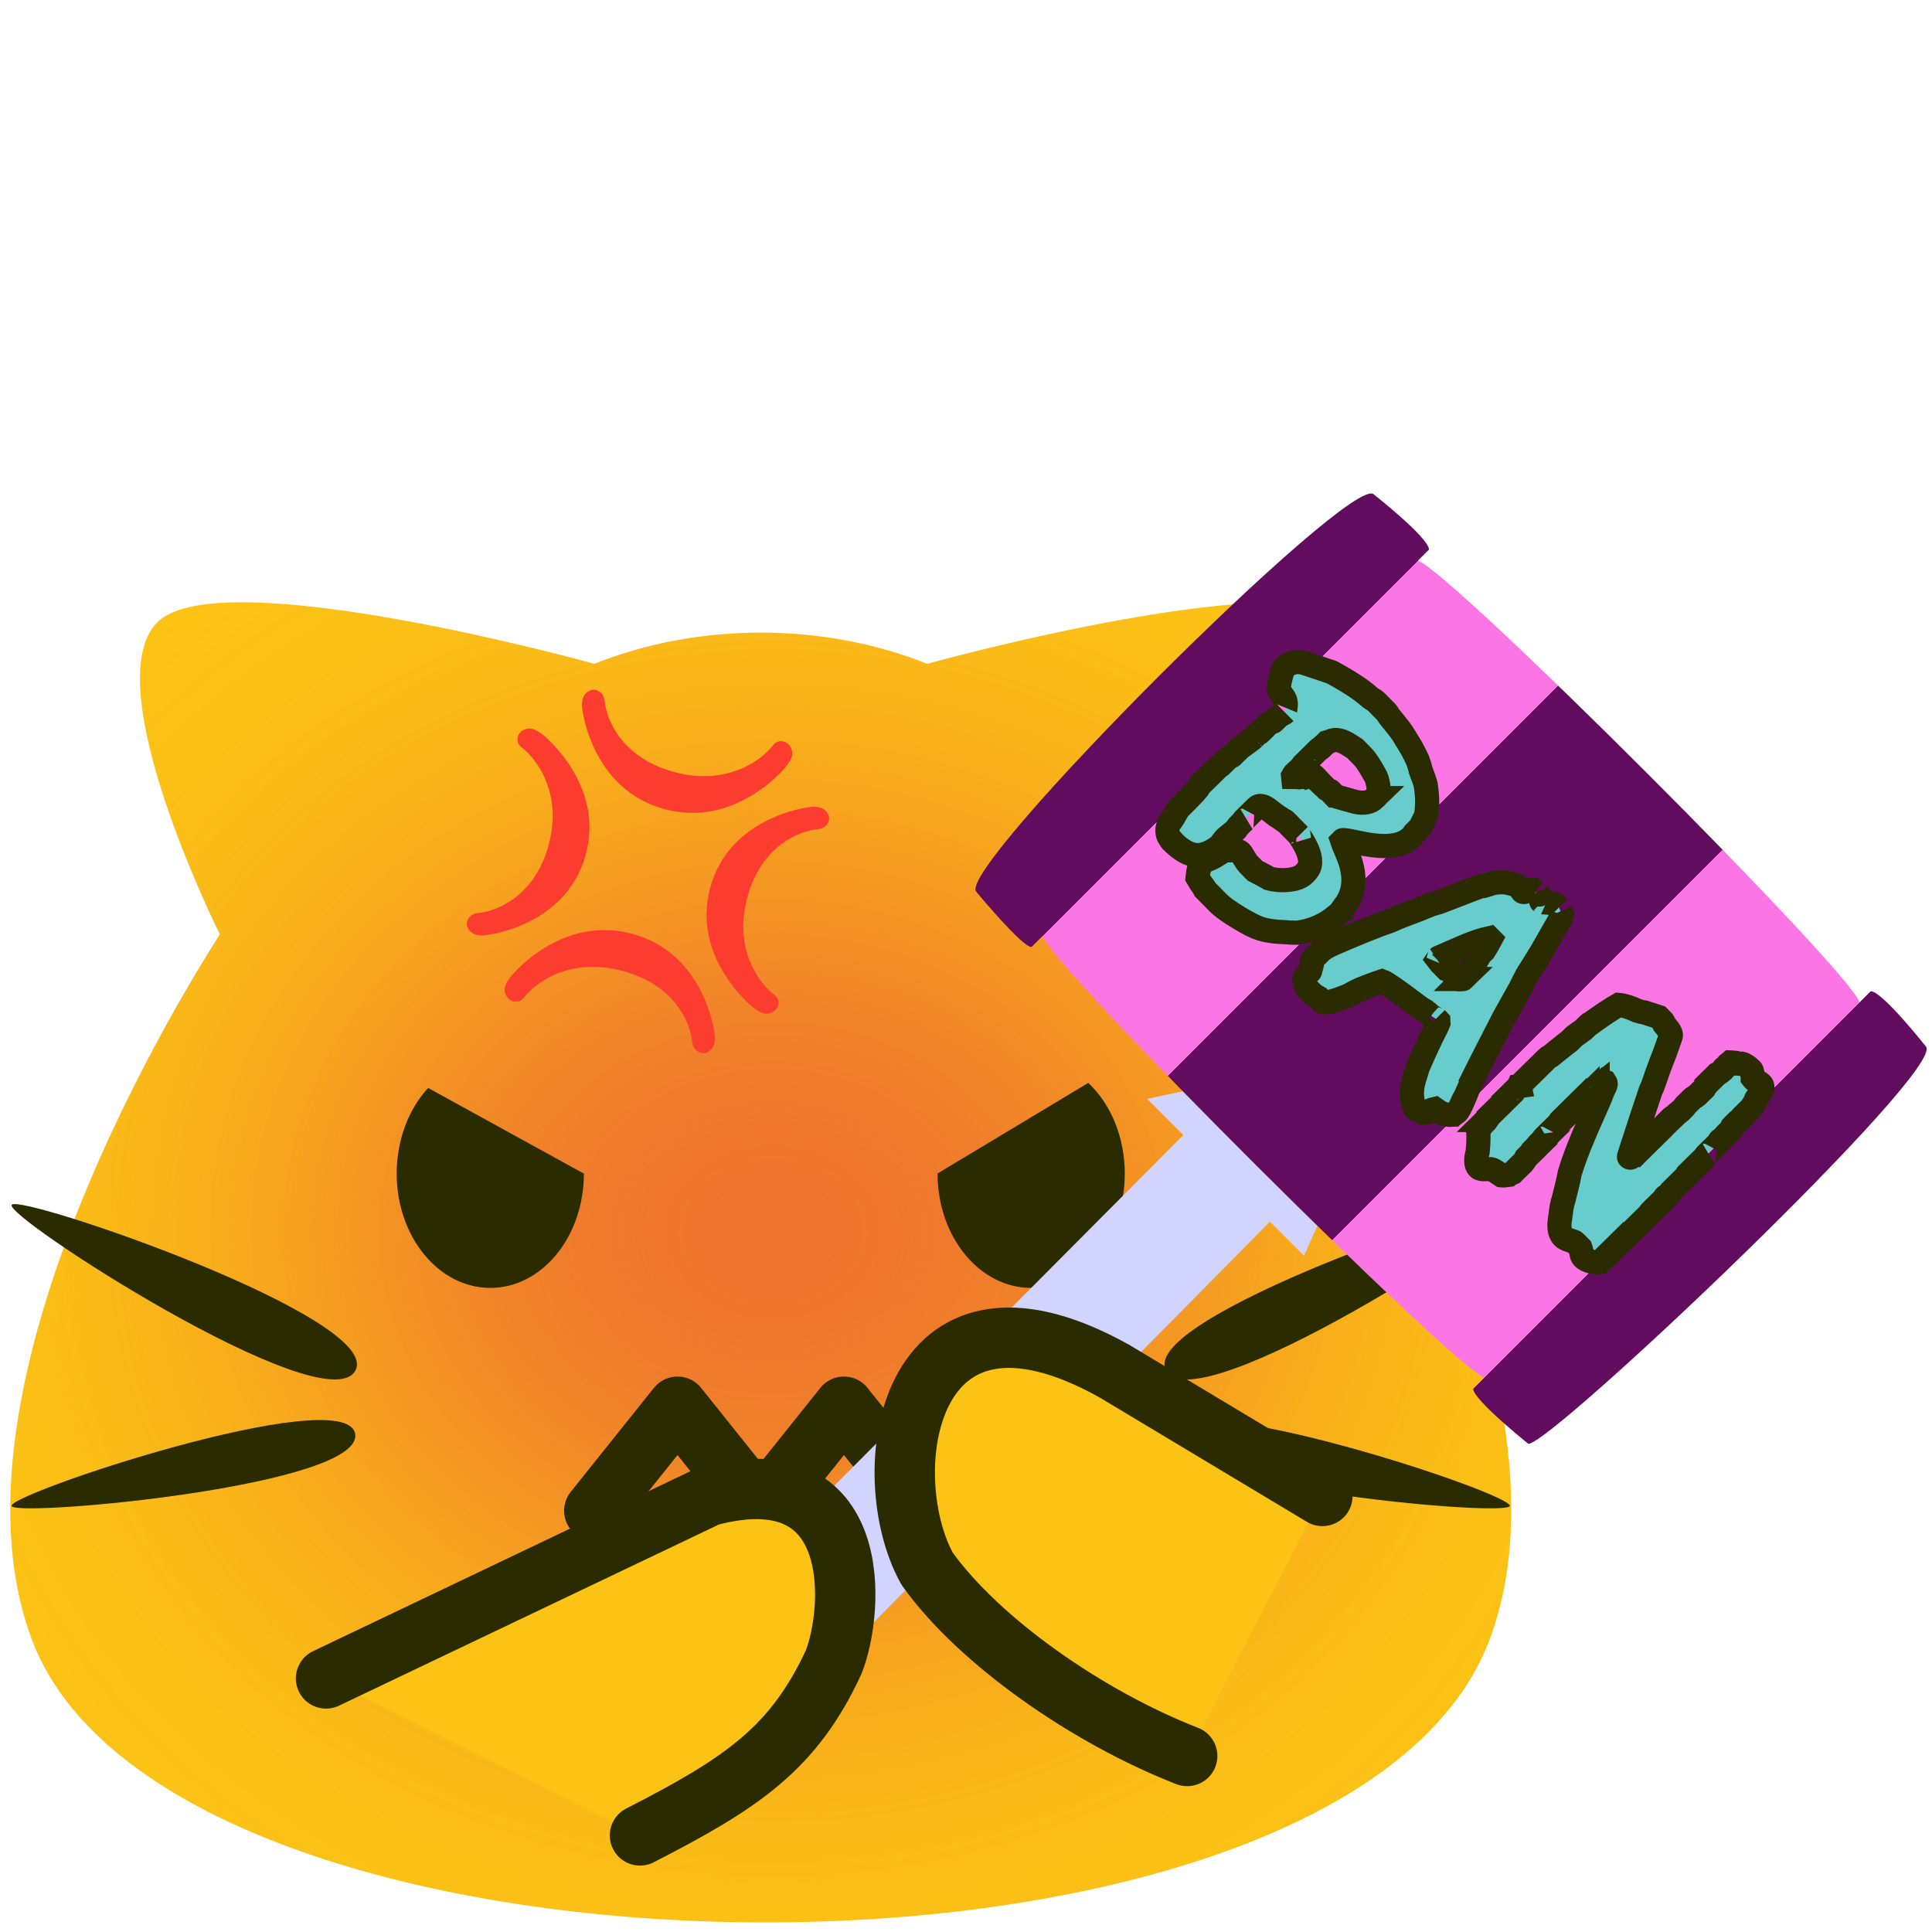
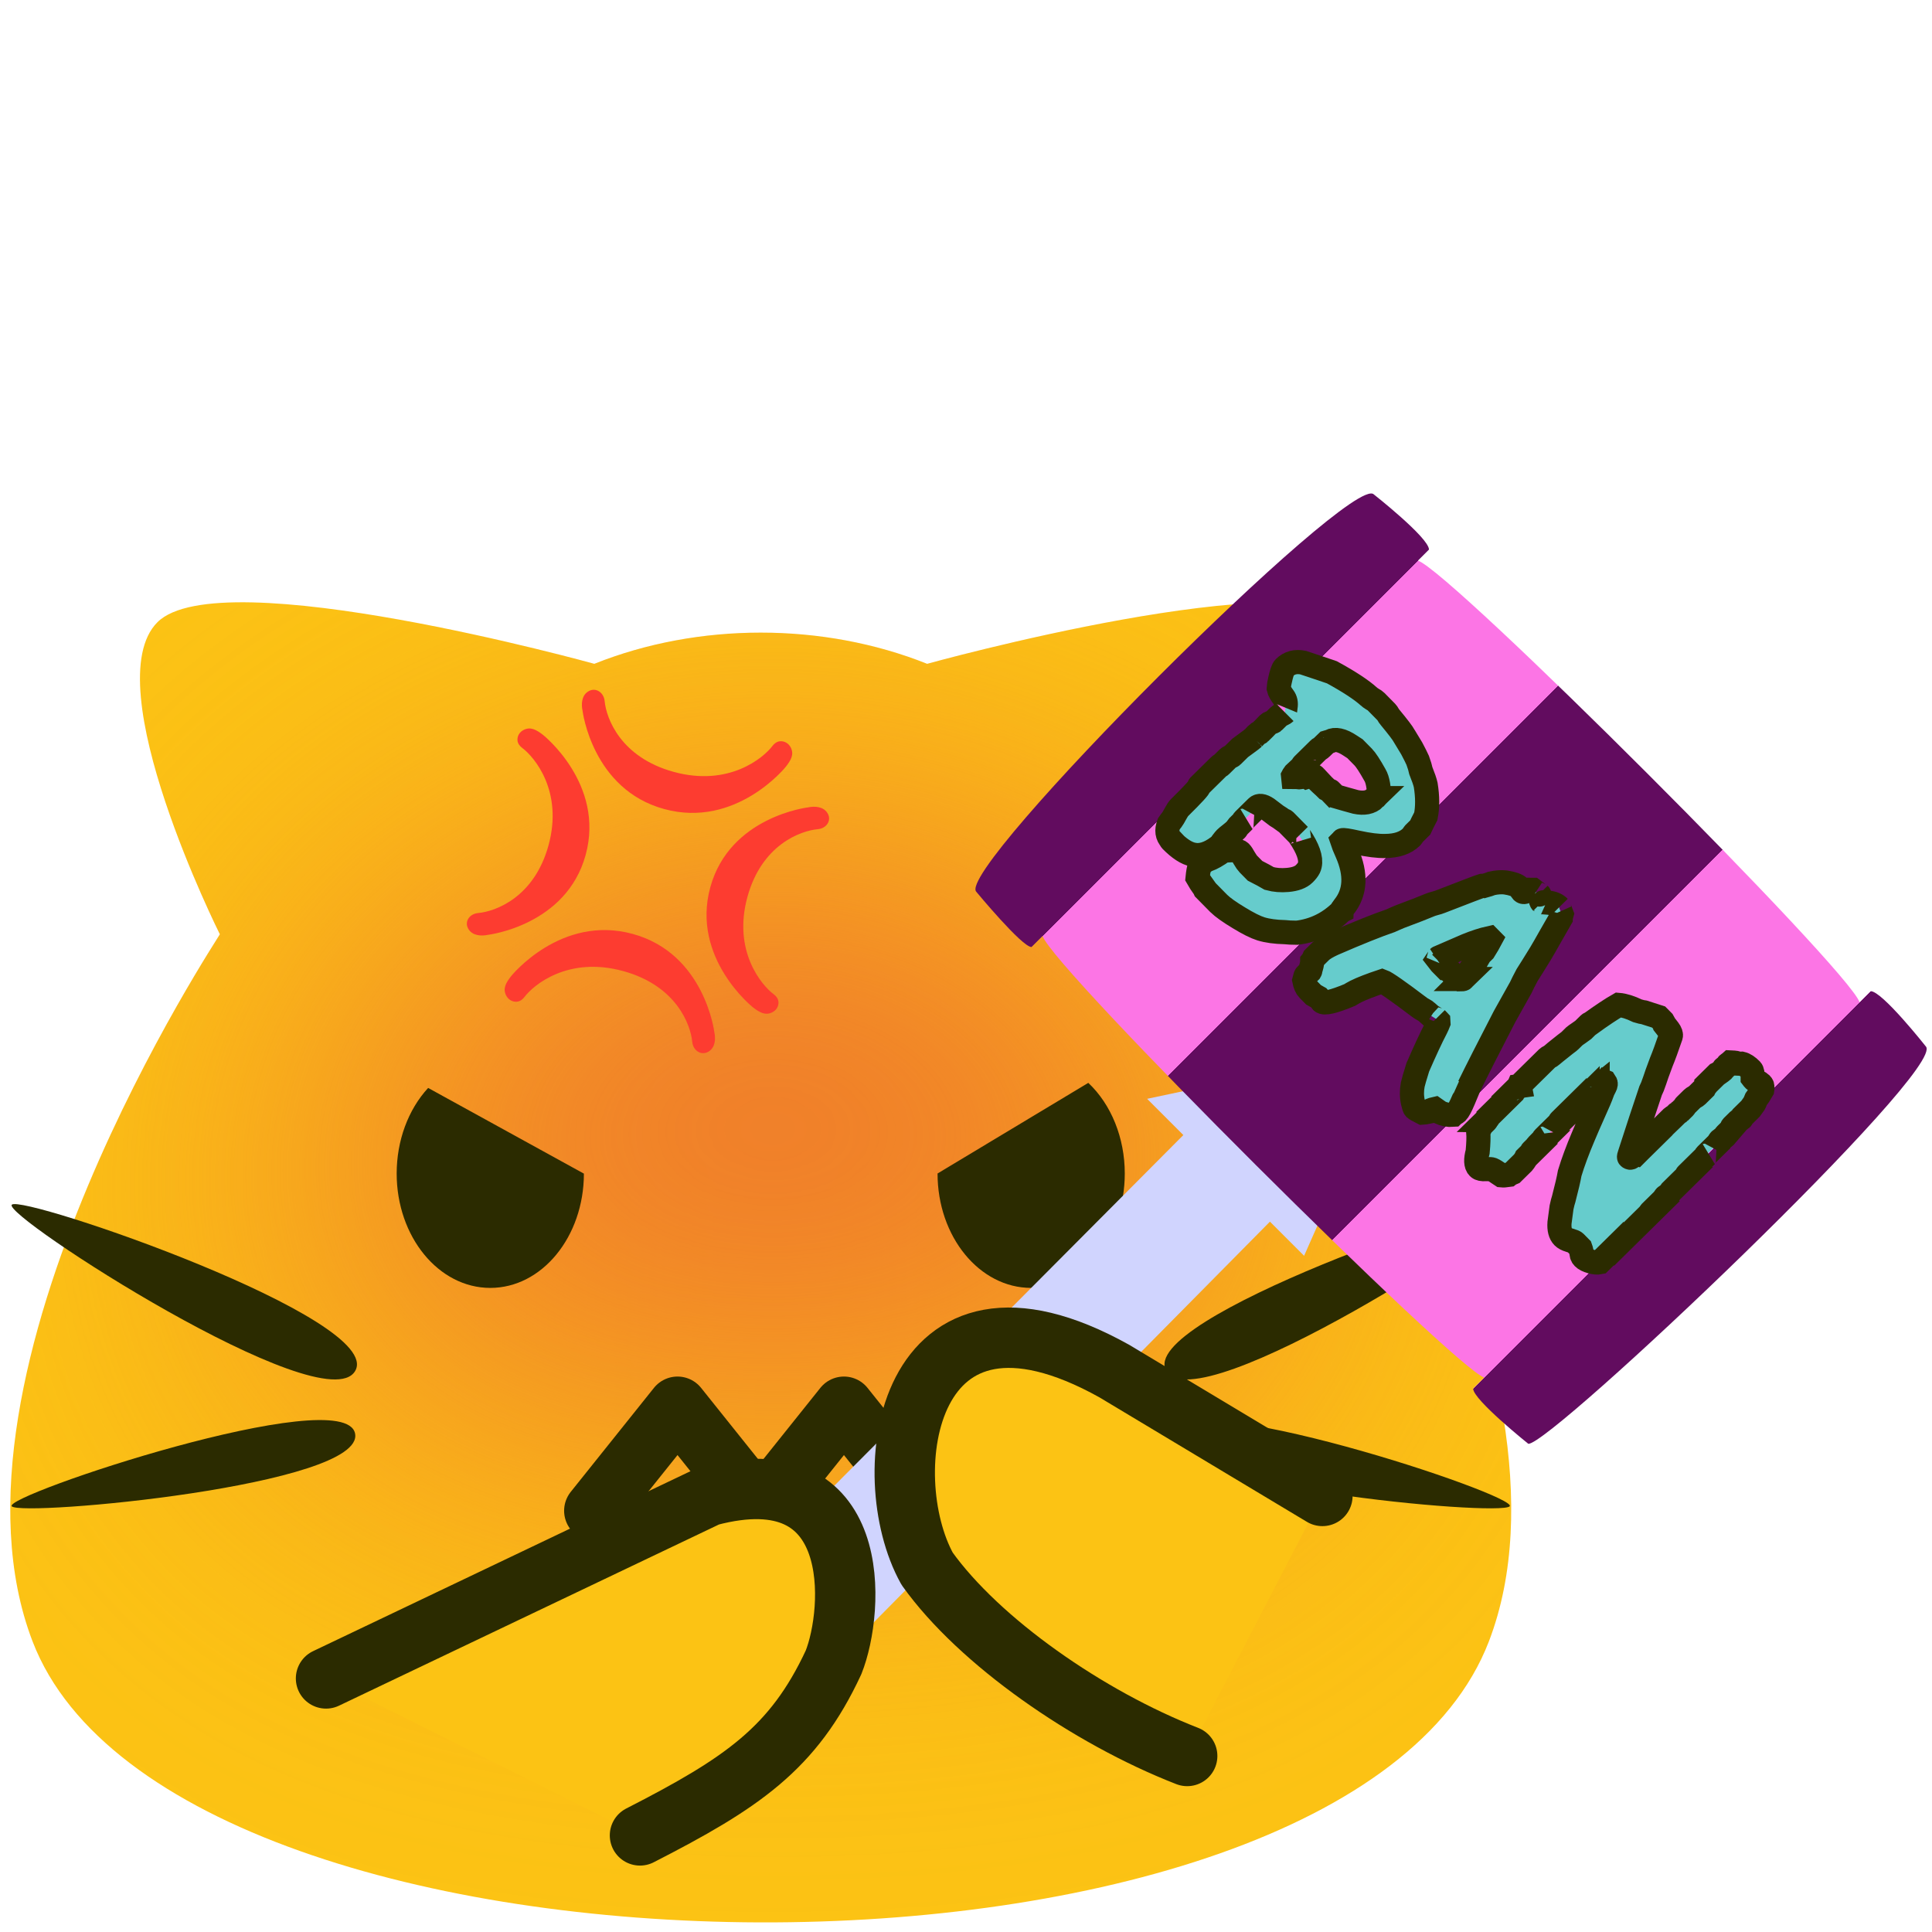
<svg xmlns="http://www.w3.org/2000/svg" xmlns:xlink="http://www.w3.org/1999/xlink" width="800.0px" height="800.0px" viewBox="0 0 800.0 800.0" version="1.1" id="SVGRoot" xml:space="preserve">
  <defs id="defs1121">
+     <linearGradient id="linearGradient1908">
+       <stop style="stop-color:#ed6c30;stop-opacity:1;" offset="0" id="stop1904" />
+       <stop style="stop-color:#ed6c30;stop-opacity:0;" offset="1" id="stop1906" />
+     </linearGradient>
    <linearGradient id="linearGradient15303">
      <stop style="stop-color:#000000;stop-opacity:1;" offset="0" id="stop15301" />
    </linearGradient>
    <linearGradient id="symbols_colour" gradientTransform="translate(-13.10251,-10.0769)">
      <stop style="stop-color:#66cccc;stop-opacity:1;" offset="0" id="stop14689" />
    </linearGradient>
    <linearGradient id="shaft_colour">
      <stop style="stop-color:#d0d4fe;stop-opacity:1;" offset="0" id="stop13975" />
    </linearGradient>
    <linearGradient id="linearGradient1610">
      <stop style="stop-color:#620c5f;stop-opacity:1;" offset="0.1" id="stop1606" />
      <stop style="stop-color:#fc75e5;stop-opacity:1;" offset="0.1" id="stop8585" />
      <stop style="stop-color:#fc75e5;stop-opacity:1;" offset="0.34" id="stop8587" />
      <stop style="stop-color:#620c5f;stop-opacity:1;" offset="0.34" id="stop8589" />
      <stop style="stop-color:#620c5f;stop-opacity:1" offset="0.638" id="stop8591" />
      <stop style="stop-color:#fc75e5;stop-opacity:1;" offset="0.638" id="stop8593" />
      <stop style="stop-color:#fc75e5;stop-opacity:1;" offset="0.9" id="stop8599" />
      <stop style="stop-color:#620c5f;stop-opacity:1;" offset="0.9" id="stop8583" />
    </linearGradient>
    <linearGradient id="blush_colour" gradientTransform="matrix(1.6,0,0,1.6,-200,-370)">
      <stop style="stop-color:#ed6c30;stop-opacity:1;" offset="0" id="stop4680" />
    </linearGradient>
    <linearGradient id="contour_colour" gradientTransform="translate(-2.722735,-46.67098)">
      <stop style="stop-color:#2b2b00;stop-opacity:1;" offset="0" id="stop7071" />
    </linearGradient>
    <linearGradient id="blob_color" gradientTransform="matrix(-1.347683,0,0,1.347683,874.4288,-364.8327)">
      <stop style="stop-color:#fcc314;stop-opacity:1;" offset="0" id="stop5975" />
    </linearGradient>
    <linearGradient xlink:href="#blob_color" id="linearGradient5979" x1="38.738" y1="437.708" x2="761.275" y2="437.708" gradientUnits="userSpaceOnUse" gradientTransform="matrix(0.8614025,0,0,0.8614025,-29.56001,145.6653)" />
    <linearGradient xlink:href="#contour_colour" id="linearGradient5558" gradientUnits="userSpaceOnUse" gradientTransform="matrix(-1.382783,-0.3502942,0.3835372,-1.570033,779.5095,1346.311)" x1="539.43" y1="437.901" x2="660.234" y2="437.901" />
    <linearGradient xlink:href="#contour_colour" id="linearGradient15760" gradientUnits="userSpaceOnUse" gradientTransform="matrix(-1.382783,-0.3502942,0.3835372,-1.570033,1239.628,1346.311)" x1="539.43" y1="437.901" x2="660.234" y2="437.901" />
    <linearGradient xlink:href="#contour_colour" id="linearGradient15762" gradientUnits="userSpaceOnUse" gradientTransform="matrix(-1.382783,-0.3502942,0.3835372,-1.570033,1239.628,1346.311)" x1="539.43" y1="437.901" x2="660.234" y2="437.901" />
    <linearGradient xlink:href="#contour_colour" id="linearGradient5190" gradientUnits="userSpaceOnUse" gradientTransform="matrix(0.8614025,0,0,-0.8614025,-29.56001,1073.499)" />
    <linearGradient xlink:href="#contour_colour" id="linearGradient777" gradientUnits="userSpaceOnUse" gradientTransform="matrix(-1.382783,-0.3502942,0.3835372,-1.570033,779.5095,1346.311)" x1="539.43" y1="437.901" x2="660.234" y2="437.901" />
    <linearGradient xlink:href="#linearGradient1610" id="linearGradient1612" x1="590" y1="190" x2="840" y2="440" gradientUnits="userSpaceOnUse" />
    <linearGradient xlink:href="#shaft_colour" id="linearGradient13979" x1="370" y1="507.5" x2="665" y2="507.5" gradientUnits="userSpaceOnUse" />
    <clipPath clipPathUnits="userSpaceOnUse" id="clipPath14362">
      <path style="display:inline;fill:url(#linearGradient14366);fill-opacity:1;stroke:none;stroke-width:1px;stroke-linecap:butt;stroke-linejoin:miter;stroke-opacity:1" d="m 616.492,679.735 c -60.341,156.886 -544.053,153.214 -602.982,0 C -29.56,567.753 91.594,386.662 91.036,386.858 c 0,0 -51.684,-103.368 -25.842,-129.21 25.842,-25.842 180.895,17.228 180.895,17.228 43.07,-17.228 94.754,-17.228 137.824,0 0,0 155.052,-43.07 180.895,-17.228 25.842,25.842 -25.842,129.21 -25.842,129.21 -0.347,0.01 120.596,180.895 77.526,292.877 z" id="path14364" />
    </clipPath>
    <linearGradient xlink:href="#blob_color" id="linearGradient14366" gradientUnits="userSpaceOnUse" gradientTransform="matrix(0.8614025,0,0,0.8614025,-29.56001,145.6653)" x1="38.738" y1="437.708" x2="761.275" y2="437.708" />
-     <filter style="color-interpolation-filters:sRGB" id="filter14368" x="-0.608" y="-0.759" width="2.215" height="2.519">
-       <feGaussianBlur stdDeviation="101.25" id="feGaussianBlur14370" />
+     <filter style="color-interpolation-filters:sRGB" id="filter14368" x="-0.529" y="-0.661" width="2.058" height="2.323">
+       <feGaussianBlur stdDeviation="88.2" id="feGaussianBlur14370" />
    </filter>
    <linearGradient xlink:href="#symbols_colour" id="linearGradient14763" gradientUnits="userSpaceOnUse" gradientTransform="translate(27.07535,-435.5206)" x1="563.943" y1="179.871" x2="633.898" y2="179.871" />
    <linearGradient xlink:href="#linearGradient15303" id="linearGradient15305" x1="3.999" y1="64" x2="124.001" y2="64" gradientUnits="userSpaceOnUse" />
+     <linearGradient xlink:href="#linearGradient1908" id="linearGradient1910" x1="300" y1="500" x2="300" y2="650" gradientUnits="userSpaceOnUse" />
+     <clipPath clipPathUnits="userSpaceOnUse" id="clipPath14362-3">
+       <path style="display:inline;fill:url(#linearGradient14366);fill-opacity:1;stroke:none;stroke-width:1px;stroke-linecap:butt;stroke-linejoin:miter;stroke-opacity:1" d="m 616.492,679.735 c -60.341,156.886 -544.053,153.214 -602.982,0 C -29.56,567.753 91.594,386.662 91.036,386.858 c 0,0 -51.684,-103.368 -25.842,-129.21 25.842,-25.842 180.895,17.228 180.895,17.228 43.07,-17.228 94.754,-17.228 137.824,0 0,0 155.052,-43.07 180.895,-17.228 25.842,25.842 -25.842,129.21 -25.842,129.21 -0.347,0.01 120.596,180.895 77.526,292.877 z" id="path14364-6" />
+     </clipPath>
  </defs>
  <path style="display:inline;fill:url(#linearGradient5979);fill-opacity:1;stroke:none;stroke-width:1px;stroke-linecap:butt;stroke-linejoin:miter;stroke-opacity:1" d="m 616.492,679.735 c -60.341,156.886 -544.053,153.214 -602.982,0 C -29.56,567.753 91.594,386.662 91.036,386.858 c 0,0 -51.684,-103.368 -25.842,-129.21 25.842,-25.842 180.895,17.228 180.895,17.228 43.07,-17.228 94.754,-17.228 137.824,0 0,0 155.052,-43.07 180.895,-17.228 25.842,25.842 -25.842,129.21 -25.842,129.21 -0.347,0.01 120.596,180.895 77.526,292.877 z" id="blobcat_body" />
-   <ellipse style="display:inline;opacity:1;fill:url(#blush_colour);fill-opacity:1;stroke:none;stroke-width:25;stroke-linecap:round;stroke-linejoin:round;stroke-dasharray:none;filter:url(#filter14368)" id="path14334" cx="320" cy="510" rx="200" ry="160" clip-path="url(#clipPath14362)" />
-   <path style="fill:none;stroke:url(#linearGradient5190);stroke-width:25;stroke-linecap:round;stroke-linejoin:round;stroke-miterlimit:4;stroke-dasharray:none;stroke-opacity:1" d="m 246.089,625.569 34.456,-43.07 34.456,43.07 34.456,-43.07 34.456,43.07" id="mouth" />
+   <ellipse style="display:inline;opacity:1;mix-blend-mode:normal;fill:url(#linearGradient1910);fill-opacity:1;stroke:none;stroke-width:25;stroke-linecap:round;stroke-linejoin:round;stroke-dasharray:none;filter:url(#filter14368)" id="path14334" cx="320" cy="510" rx="200" ry="160" clip-path="url(#clipPath14362)" />
+   <path style="display:inline;fill:none;stroke:url(#linearGradient5190);stroke-width:25;stroke-linecap:round;stroke-linejoin:round;stroke-miterlimit:4;stroke-dasharray:none;stroke-opacity:1" d="m 246.089,625.569 34.456,-43.07 34.456,43.07 34.456,-43.07 34.456,43.07" id="mouth" />
  <g id="whiskers" transform="matrix(0.8614025,0,0,0.8614025,-29.56001,145.6653)" style="stroke-width:1.161">
    <path style="fill:url(#linearGradient15760);fill-opacity:1;stroke:none;stroke-width:1.763px;stroke-linecap:butt;stroke-linejoin:miter;stroke-opacity:1" d="m 760,555 c 5,-5 -160,-60 -165,-35 -5,25 160,40 165,35 z" id="whisker_right_bottom" />
    <path style="fill:url(#linearGradient15762);fill-opacity:1;stroke:none;stroke-width:1.763px;stroke-linecap:butt;stroke-linejoin:miter;stroke-opacity:1" d="m 760,410 c -5,-5 -180,55 -165,80 15,25 170,-75 165,-80 z" id="whisker_right_top" />
    <path style="fill:url(#linearGradient777);fill-opacity:1;stroke:none;stroke-width:1.763px;stroke-linecap:butt;stroke-linejoin:miter;stroke-opacity:1" d="m 40,555 c -5,-5 160,-60 165,-35 5,25 -160,40 -165,35 z" id="whisker_left_bottom" />
    <path style="fill:url(#linearGradient5558);fill-opacity:1;stroke:none;stroke-width:1.762;stroke-linecap:butt;stroke-linejoin:miter;stroke-dasharray:none;stroke-opacity:1" d="m 40,410 c 5,-5 180,55 165,80 C 190,515 35,415 40,410 Z" id="whisker_left_top" />
  </g>
  <g id="eyes" style="display:inline;stroke-width:1.161" transform="matrix(0.8614025,0,0,0.8614025,-29.56001,145.6653)">
    <path id="eye_right" style="display:inline;fill:url(#contour_colour);fill-opacity:1;stroke:none;stroke-width:33.979;stroke-linecap:round;stroke-linejoin:round" d="M 557.465,351.432 C 568.522,361.845 575,377.939 575,395 v 0 c 0,30.376 -20.147,55 -45,55 -24.853,0 -45,-24.624 -45,-55" />
    <path id="path14375" style="fill:url(#contour_colour);stroke-width:33.979;stroke-linecap:round;stroke-linejoin:round" d="M 315,395.068 C 314.969,425.417 294.831,450 270,450 c -24.853,0 -45,-24.624 -45,-55 0,-15.721 5.504,-30.691 15.123,-41.129" />
  </g>
  <g id="layer1" style="display:inline;stroke-width:1.094" transform="matrix(0.9142991,0,0,0.9142991,-62.01221,122.4243)">
    <path style="display:inline;fill:url(#linearGradient13979);fill-opacity:1;stroke:none;stroke-width:1.094px;stroke-linecap:butt;stroke-linejoin:miter;stroke-opacity:1" d="M 587.348,363.749 605,360 665,420 658.441,434.842 642.973,419.373 410,655 370,615 603.754,380.155 Z" id="path13587" />
    <path style="display:inline;opacity:1;fill:url(#linearGradient1612);fill-opacity:1;stroke:none;stroke-width:1.094px;stroke-linecap:butt;stroke-linejoin:miter;stroke-opacity:1" d="M 690,90 C 680,80 500,260 510,270 c 0,0 20.694,25.032 25,25 l 5,-5 c 5,15 185.935,194.983 200,200 l -5,5 c 0,5 25,25 25,25 10.181,0.563 190,-170 180,-180 0,0 -19.854,-25.156 -25,-25 l -5,5 C 905,305 725,125 710,120 l 5,-5 c -0.053,-5.379 -25,-25 -25,-25 z" id="path930" />
    <text xml:space="preserve" style="font-style:normal;font-variant:normal;font-weight:normal;font-stretch:normal;font-size:157.498px;line-height:1.25;font-family:'CAC Moose';-inkscape-font-specification:'CAC Moose';letter-spacing:0px;word-spacing:0px;display:none;fill:url(#symbols_colour);fill-opacity:1;stroke:url(#contour_colour);stroke-width:10.937;stroke-dasharray:none" x="573.978" y="-251.377" id="text14687" transform="rotate(45.43142)">
      <tspan id="tspan14685" style="font-style:normal;font-variant:normal;font-weight:normal;font-stretch:normal;font-size:157.498px;font-family:'CAC Moose';-inkscape-font-specification:'CAC Moose';fill:url(#symbols_colour);fill-opacity:1;stroke:url(#contour_colour);stroke-width:10.937;stroke-dasharray:none" x="0" y="0">BAN</tspan>
    </text>
    <g aria-label="BAN" transform="rotate(45.43142)" id="text14834" style="font-size:157.498px;line-height:1.25;font-family:'CAC Moose';-inkscape-font-specification:'CAC Moose';letter-spacing:0px;word-spacing:0px;fill:url(#symbols_colour);stroke:url(#contour_colour);stroke-width:10.937">
      <path d="m 646.652,-332.202 q 0,4.153 -4.845,7.383 -4.076,2.384 -8.229,4.691 h -3.461 q -0.077,0 -0.154,0.077 0,0.154 0,0.154 -0.538,0 -1.461,0.308 -1.307,0 -3.768,0.154 -2.461,0.077 -3.691,0.077 -0.077,0 -0.231,-0.154 v -0.077 q -0.077,0 -0.154,-0.077 -0.154,0 -0.231,0 -0.923,0 -1.846,1.846 -0.077,0 -2.692,3.384 -0.692,0.538 -1.999,1.846 l -0.385,-0.308 q -0.231,-0.692 -0.231,-0.846 0,-0.846 0.077,-2.692 0.077,-1.923 0.077,-2.845 0,-0.077 -0.154,-0.077 -0.154,0 -0.154,-0.154 v -10.382 q 0,-0.077 0.154,-0.077 0.154,-0.077 0.154,-4.383 0.308,-0.538 0.692,-1.461 1.077,-3.768 7.844,-5.153 2.461,-0.538 2.461,-0.538 h 5.306 q 2.538,0 9.536,1.923 1.846,0.461 4.153,2.076 2.615,1.769 2.999,3.23 0.231,1 0.231,2.076 z m 25.84,46.68 q -0.308,-0.308 -0.538,-2.153 -1.461,-12.458 -16.611,-18.226 -3.691,-1.384 -5.229,-2.153 0,-0.077 -0.077,-0.154 -0.077,-0.077 -0.077,-0.154 0,-0.538 5.46,-4.076 6.614,-4.307 9.997,-7.921 5.46,-5.614 5.46,-11.305 0,-0.308 -0.154,-0.923 -0.154,-0.615 -0.154,-0.846 v -4.076 q -0.692,-1.769 -1.846,-5.383 -3.538,-5.229 -10.151,-9.921 -1.846,-1.154 -6.075,-2.922 -1.384,-0.923 -4.383,-2.307 -1.846,-0.692 -5.691,-1.846 -2.153,-0.461 -6.46,-1.538 -1.923,-0.615 -10.766,-1.384 -0.385,0 -1.23,-0.231 -0.846,-0.231 -1.307,-0.231 h -6.844 q -0.615,0 -1.923,0.385 -1.307,0.308 -1.846,0.308 -6.844,0.385 -19.61,4.23 0,0 -4.153,2.076 -4.076,2.076 -8.152,4.153 -4.307,2.922 -4.307,7.613 0,1.384 2.692,5.46 0.692,1.23 2.23,2.999 1.384,0.846 4.383,1.23 2.23,0.308 3.768,2.461 1.615,2.076 1.615,1.923 0,0.538 -0.385,1.615 -0.385,1 -0.385,1.461 v 3.538 q 0,0.231 -0.461,1.077 -0.385,0.846 -0.385,1.384 0,0.923 0.077,2.769 0,1.846 0,2.769 0,0.077 -0.077,0.154 -0.308,0 -0.308,1.538 0.077,2.076 0.077,1.999 -0.077,1.23 -0.461,3.691 -0.385,2.461 -0.538,3.691 0,0 0,5.076 0,0.308 -0.308,1 -0.231,0.615 -0.231,1 v 4.922 q 0,0.077 -0.154,0.077 -0.077,0 -0.077,0.154 v 13.074 q 0,0.077 0.077,0.154 0.692,0 0.692,13.227 0,0.846 0.615,2.922 0.769,2.538 0.846,3.153 0.077,0.846 0.385,2.461 1.923,4.23 5.845,4.307 -0.077,0.154 0.231,0.154 7.844,0 11.536,-2.538 4.46,-2.922 5.46,-10.536 l 0.077,-0.615 q 0.077,-0.846 -0.231,-2.307 -0.231,-1.538 -0.231,-2.153 0,-1 0.231,-2.845 0.231,-1.846 0.231,-3.538 0,-0.231 -0.154,-0.615 -0.154,-0.461 -0.154,-0.615 v -4.076 q -0.231,0.461 -0.231,-0.077 v -8.229 q 0,-2.153 3.691,-2.922 2.615,-0.385 5.306,-0.769 1.384,-0.385 4.153,-0.846 -0.231,-0.231 0.154,-0.231 h 9.228 q -0.385,0 2.692,0.615 9.152,2.153 10.843,6.537 0.461,1.384 0.461,3.461 0,3.307 -3.307,7.306 -2.845,3.461 -6.306,5.46 -2.384,0.615 -6.998,2.153 h -4.307 q -1,0 -3.153,-0.538 -2.153,-0.615 -3.153,-0.615 -2.076,0 -5.922,5.076 -0.769,5.076 -2.076,7.844 -0.538,1.077 -0.538,1.846 v 2.692 q 0.846,1.692 3.153,4.46 1.923,0.538 5.845,1.154 -0.077,0.077 0.154,0.154 h 8.998 q 3.845,-0.077 10.997,-1.923 7.152,-1.769 10.613,-3.614 3.999,-2.153 8.69,-6.691 1.461,-1.154 3.999,-3.691 7.152,-9.228 7.152,-21.225 z" id="path14836" />
      <path d="m 733.091,-303.21 q 0,0.231 -0.769,1 -2.999,0.769 -7.075,0.769 -0.154,0 -0.154,0.154 0,0.077 -0.154,0.154 h -3.922 q -0.077,0 -0.154,0.077 0,0.077 0,0.077 h -0.231 q -0.154,0 -1.999,-0.231 -0.231,-1.154 -0.231,-0.846 l 1.077,-2.769 q 1.923,-5.076 3.922,-10.151 2.384,-5.768 4.845,-9.69 h 0.769 q 0.615,1.923 1.538,5.768 0,0 0,2.769 0,0.077 0.077,0.154 0.154,0 0.154,0 0.231,0.769 0.538,2.307 1.769,8.229 1.769,10.459 z m 40.989,44.373 q 0,-1.538 -1.846,-5.998 -2.615,-6.152 -2.615,-6.229 -3.922,-11.151 -11.228,-33.53 -1.461,-4.845 -4.23,-14.535 -0.769,-1.999 -1.999,-5.922 -0.846,-3.768 -2.692,-11.228 -0.769,-2.999 -2.461,-8.844 -1.615,-5.922 -2.461,-8.844 -0.385,-0.385 -1.077,-1.615 -3.23,-1.384 -2.999,-1.384 -2.538,0 -4.922,1.999 -2.307,1.999 -2.23,1.999 -0.615,0 -1.692,-0.846 -1,-0.846 -1.769,-0.846 1.23,0 -3.384,0.615 l -1.615,1.615 q 0,2.307 -1.307,2.307 -0.385,0 -1.154,-0.154 -0.692,-0.154 -1.077,-0.154 -2.076,0 -5.998,2.922 -2.23,1.846 -3.999,4.691 -0.461,1.154 -1.615,3.23 -0.231,0.154 -0.692,0.692 -0.692,1.23 -8.152,18.534 -0.308,0.769 -1.154,2.23 -0.769,1.384 -1.077,2.153 -1.538,3.922 -5.768,13.381 -0.308,0.692 -0.846,2.153 -0.461,1.384 -0.769,2.076 -4.23,8.767 -10.843,25.916 -1.538,4.23 -1.538,6.46 v 4.076 q 0.461,1.077 0.538,1.769 1.077,1.077 2.307,3.614 0.154,-0.077 0.231,0.231 v 2.692 q 0,0.308 1.077,2.076 2.461,1.615 4.153,1.615 h 3.538 l 2.615,-0.769 q 0.385,0 1.077,0.077 0.692,0.154 1,0.154 2.307,0 6.767,-10.997 0.231,-1.077 0.846,-3.153 1.384,-4.23 5.076,-11.766 2.384,-1.154 20.302,-3.768 0.692,-0.077 1.923,-0.461 1.23,-0.385 1.923,-0.385 0.769,-0.077 2.384,-0.154 3.614,-0.769 2.692,-0.769 0.231,0 0.769,0 0.461,0.077 0.692,0.077 l 0.615,0.538 q 0.385,0.846 1,2.615 2.153,6.691 6.768,18.149 3.153,5.922 3.999,7.152 2.384,3.461 5.845,5.614 1.999,1.23 2.538,1.23 0.538,0 3.768,-1.077 0.615,-0.692 1.538,-2.153 0,-1.154 1.154,-2.999 0.923,-0.154 2.692,-0.538 2.999,-1.077 4.999,-3.461 0,-0.308 0.154,-1 0.231,-0.692 0.231,-1.077 z" id="path14838" />
      <path d="m 868.133,-264.758 v -24.609 q -0.231,0.231 -0.231,0 v -8.844 q -0.308,-0.385 -0.308,-1.077 0,-0.615 0.231,-0.846 0.154,-0.615 0.154,-1 0,-0.231 -0.154,-0.692 -0.154,-0.461 -0.154,-0.615 v -10.69 q -0.308,0.231 -0.308,-0.077 v -12.381 q -0.231,0.461 -0.231,-0.077 v -7.998 q -0.385,-0.461 -0.385,-1.384 0,-0.385 0.154,-1.154 0.231,-0.769 0.231,-1.23 l -0.077,-0.923 q -0.231,0.461 -0.231,-0.077 v -2.769 q -0.077,-0.692 -0.308,-1.769 -0.231,0.231 -0.231,-0.154 v -4.076 q 0,-0.231 0.154,-0.692 0.154,-0.461 0.154,-0.769 0,-0.231 -0.077,-0.538 -0.154,0.077 -0.231,-0.231 v -5.306 q -0.154,-1.077 -0.538,-3.076 -0.077,-0.308 -0.385,-0.769 -0.231,-0.461 -0.308,-0.692 -0.308,-2.307 -1.154,-5.306 -0.154,-0.231 -0.615,-0.615 -0.461,-0.461 -0.769,-0.615 -0.231,-0.154 -0.923,-0.154 -0.692,0 -1.999,0.461 -1.23,0.461 -1.923,0.385 l -0.615,-0.077 q -2.076,-2.076 -3.076,-2.076 -3.307,0 -4.999,1.077 -0.461,0.538 -1.23,1.23 -0.461,-0.154 -2.692,1.923 0,0.231 -0.154,0.769 -0.154,0.461 -0.154,0.769 0,0.231 0.154,0.692 0.154,0.461 0.154,0.692 0,0.154 -0.154,0.538 -0.154,0.308 -0.154,0.538 0,0.154 0.154,0.538 0.154,0.308 0.154,0.538 0,0.538 -0.385,2.845 -0.077,-0.077 -0.154,0.154 v 6.921 q 0.231,0.231 0.231,1.077 0,0.308 0.077,0.385 0.077,0 0.154,0.231 v 4.691 q 0,0.385 -0.231,1.23 -0.231,0.846 -0.231,1.307 v 4.537 q 0,0.077 0.077,0.308 0.154,0.231 0.154,0.385 v 3.23 q 0,0.077 -0.154,0.308 -0.077,0.231 -0.077,0.385 v 2.845 q 0,0.154 0,0.154 -0.308,-0.077 -0.308,0.077 v 5.768 q 0,0.077 0.154,0.077 0.154,0 0.154,0.154 v 14.996 q 0,0.154 0,0.154 -0.308,0 -0.308,3.23 -0.231,0.231 -0.154,1.461 0.077,0.923 -0.769,0.923 -0.154,0 -0.692,-1.077 -2.538,-4.922 -7.613,-14.689 -2.153,-4.153 -6.306,-12.381 -0.154,-0.385 -0.461,-1.23 -0.308,-0.846 -0.538,-1.23 -0.769,-1.692 -2.461,-4.999 -1.615,-3.384 -2.384,-5.076 -1.615,-3.845 -5.306,-11.228 -0.538,-1 -2.692,-1.307 -1.615,-0.231 -3.23,-0.385 -0.461,-0.231 -1.384,-0.461 h -2.769 q -1.999,1 -5.998,3.153 -0.846,0.692 -2.692,1.692 -5.153,1.846 -7.921,4.23 -1.384,5.153 -2.999,15.534 -0.154,-0.308 -0.154,0.077 0,3.768 0,3.768 -0.077,0.769 -0.385,2.384 -0.308,1.615 -0.385,2.461 0,0 0,2.615 0,0.154 0,0.154 0.077,0 -0.308,2.769 -0.769,7.075 -0.769,7.998 0,0.308 -0.231,1 -0.231,0.692 -0.231,1.077 v 17.688 l 0.231,0.154 -0.231,0.308 q 0.231,0.538 0.077,0.692 -0.077,0.077 -0.077,2.384 v 0.308 q 0.154,-0.077 0.231,0.231 v 15.919 q 0.308,0.308 0.308,0.923 0,0.923 0,0.923 0.231,-0.231 0.231,0.154 v 2.769 q 0.154,1.154 1.307,3.538 2.307,1.923 5.998,6.306 2.769,4.768 5.306,4.768 1.307,0 2.845,-1.846 1.615,-1.769 2.23,-1.999 0.615,-0.308 4.845,-1.154 0.846,-0.692 2.076,-2.384 0.077,-0.769 0.615,-2.076 v -6.46 q -0.077,-0.846 -0.385,-2.23 -0.077,0.077 -0.154,-0.154 v -4.076 q -0.308,0.231 -0.308,-0.077 v -2.845 q -0.231,0.308 -0.231,-5.153 -0.231,0.461 -0.231,-0.077 v -10.613 q -0.308,0.308 -0.308,0 v -13.381 q 0.308,0.154 0.308,-0.154 v -3.307 q 0.077,0.077 0.077,0.077 0.154,0 0.154,-3.845 0,0.769 0.308,-2.307 0.231,0.231 0.231,-0.154 v -2.692 q 0.231,-0.385 0.231,-0.769 0.231,-0.077 0.615,-0.308 0.769,0.154 1.154,1.384 0.308,0.923 0.615,1.846 1.384,2.922 1.999,4.46 5.768,14.689 6.614,16.534 3.845,9.305 7.537,16.073 2.307,3.23 6.383,10.074 0.615,1.23 2.076,3.461 2.153,2.769 4.307,5.537 2.922,3.307 5.691,3.307 1.307,0 3.153,-1 1.923,-1.077 2.461,-1.077 h 3.461 q 0.692,0.308 1.538,0.846 1.077,1.307 2.538,1.307 1.538,0 3.691,-1.23 2.23,-1.307 2.999,-2.538 v -7.383 q 0.231,0.231 0.231,-0.154 z" id="path14840" />
    </g>
  </g>
  <g id="layer2" style="display:inline;stroke-width:1.161" transform="matrix(0.8614025,0,0,0.8614025,0.58908,111.2092)">
    <path style="display:inline;fill:url(#blob_color);stroke:url(#contour_colour);stroke-width:29.022;stroke-linecap:round;stroke-linejoin:round;stroke-dasharray:none;stroke-opacity:1" d="M 156.037,677.721 340,590 c 75,-20 70,55 60,80 -19.271,41.472 -44.132,58.113 -93.046,83.18" id="path13857" />
    <path style="display:inline;fill:url(#blob_color);stroke:url(#contour_colour);stroke-width:29.022;stroke-linecap:round;stroke-linejoin:round;stroke-dasharray:none;stroke-opacity:1" d="M 570,715 C 522.355,696.444 470,660 445,625 420,580 434.055,473.707 535,530 l 100,60" id="path13860" />
  </g>
  <g id="g15286" transform="matrix(1.072703,0.2934735,-0.2934735,1.072703,218.4165,273.3654)" style="display:inline;fill:#fd3c30;fill-opacity:1;stroke:none;stroke-width:0.983">
    <g id="g15249" style="fill:#fd3c30;fill-opacity:1;stroke:none;stroke-width:0.983">
      <g id="g15247" style="fill:#fd3c30;fill-opacity:1;stroke:none;stroke-width:0.983">
        <path style="fill:#fd3c30;fill-opacity:1;stroke:none;stroke-width:0.983" d="M 63.7,40.03 C 35.93,40.03 24.77,12.8 24.77,12.8 23.55,10.46 22.98,7.47 24.74,5.42 24.87,5.27 25,5.14 25.13,5.01 c 2.19,-2.02 5.49,-0.86 6.61,2.11 2.27,6.02 11.25,18.63 31.79,18.63 21.24,0 30.81,-13.83 32.87,-19.01 0.43,-1.09 1.18,-2.01 2.17,-2.4 1.58,-0.62 3.4,-0.2 4.66,1.26 1.76,2.04 1.3,4.28 -0.02,7.38 0,0 -11.74,27.05 -39.51,27.05 z" id="path15245" />
      </g>
    </g>
    <g id="g15255" style="fill:#fd3c30;fill-opacity:1;stroke:none;stroke-width:0.983">
      <g id="g15253" style="fill:#fd3c30;fill-opacity:1;stroke:none;stroke-width:0.983">
        <path style="fill:#fd3c30;fill-opacity:1;stroke:none;stroke-width:0.983" d="m 64.71,87.97 c 27.77,0 38.93,27.23 38.93,27.23 1.22,2.34 1.79,5.33 0.03,7.38 -0.13,0.15 -0.26,0.28 -0.39,0.41 -2.19,2.02 -5.49,0.86 -6.61,-2.11 -2.27,-6.02 -11.25,-18.63 -31.79,-18.63 -21.24,0 -30.81,13.83 -32.87,19.01 -0.43,1.09 -1.18,2.01 -2.17,2.4 -1.58,0.62 -3.4,0.2 -4.66,-1.26 -1.76,-2.04 -1.3,-4.28 0.02,-7.38 0,0 11.73,-27.05 39.51,-27.05 z" id="path15251" />
      </g>
    </g>
    <g id="g15261" style="fill:#fd3c30;fill-opacity:1;stroke:none;stroke-width:0.983">
      <g id="g15259" style="fill:#fd3c30;fill-opacity:1;stroke:none;stroke-width:0.983">
        <path style="fill:#fd3c30;fill-opacity:1;stroke:none;stroke-width:0.983" d="m 87.97,63.62 c 0,-27.33 27.23,-38.31 27.23,-38.31 2.34,-1.2 5.33,-1.76 7.38,-0.03 0.15,0.12 0.28,0.25 0.41,0.39 2.02,2.15 0.86,5.4 -2.11,6.5 -6.02,2.24 -18.63,11.07 -18.63,31.28 0,20.9 13.83,30.32 19.01,32.34 1.09,0.42 2.01,1.16 2.4,2.13 0.62,1.56 0.2,3.35 -1.26,4.59 -2.04,1.73 -4.28,1.28 -7.38,-0.01 0,-0.01 -27.05,-11.56 -27.05,-38.88 z" id="path15257" />
      </g>
    </g>
    <g id="g15267" style="fill:#fd3c30;fill-opacity:1;stroke:none;stroke-width:0.983">
      <g id="g15265" style="fill:#fd3c30;fill-opacity:1;stroke:none;stroke-width:0.983">
        <path style="fill:#fd3c30;fill-opacity:1;stroke:none;stroke-width:0.983" d="m 40.03,64.21 c 0,27.33 -27.23,38.31 -27.23,38.31 -2.34,1.2 -5.33,1.76 -7.38,0.03 C 5.27,102.43 5.14,102.3 5.01,102.16 2.99,100.01 4.15,96.76 7.12,95.66 13.14,93.42 25.75,84.59 25.75,64.38 25.75,43.48 11.92,34.06 6.74,32.04 5.65,31.62 4.73,30.88 4.34,29.91 3.72,28.35 4.14,26.56 5.6,25.32 c 2.04,-1.73 4.28,-1.28 7.38,0.01 0,0 27.05,11.55 27.05,38.88 z" id="path15263" />
      </g>
    </g>
  </g>
</svg>
